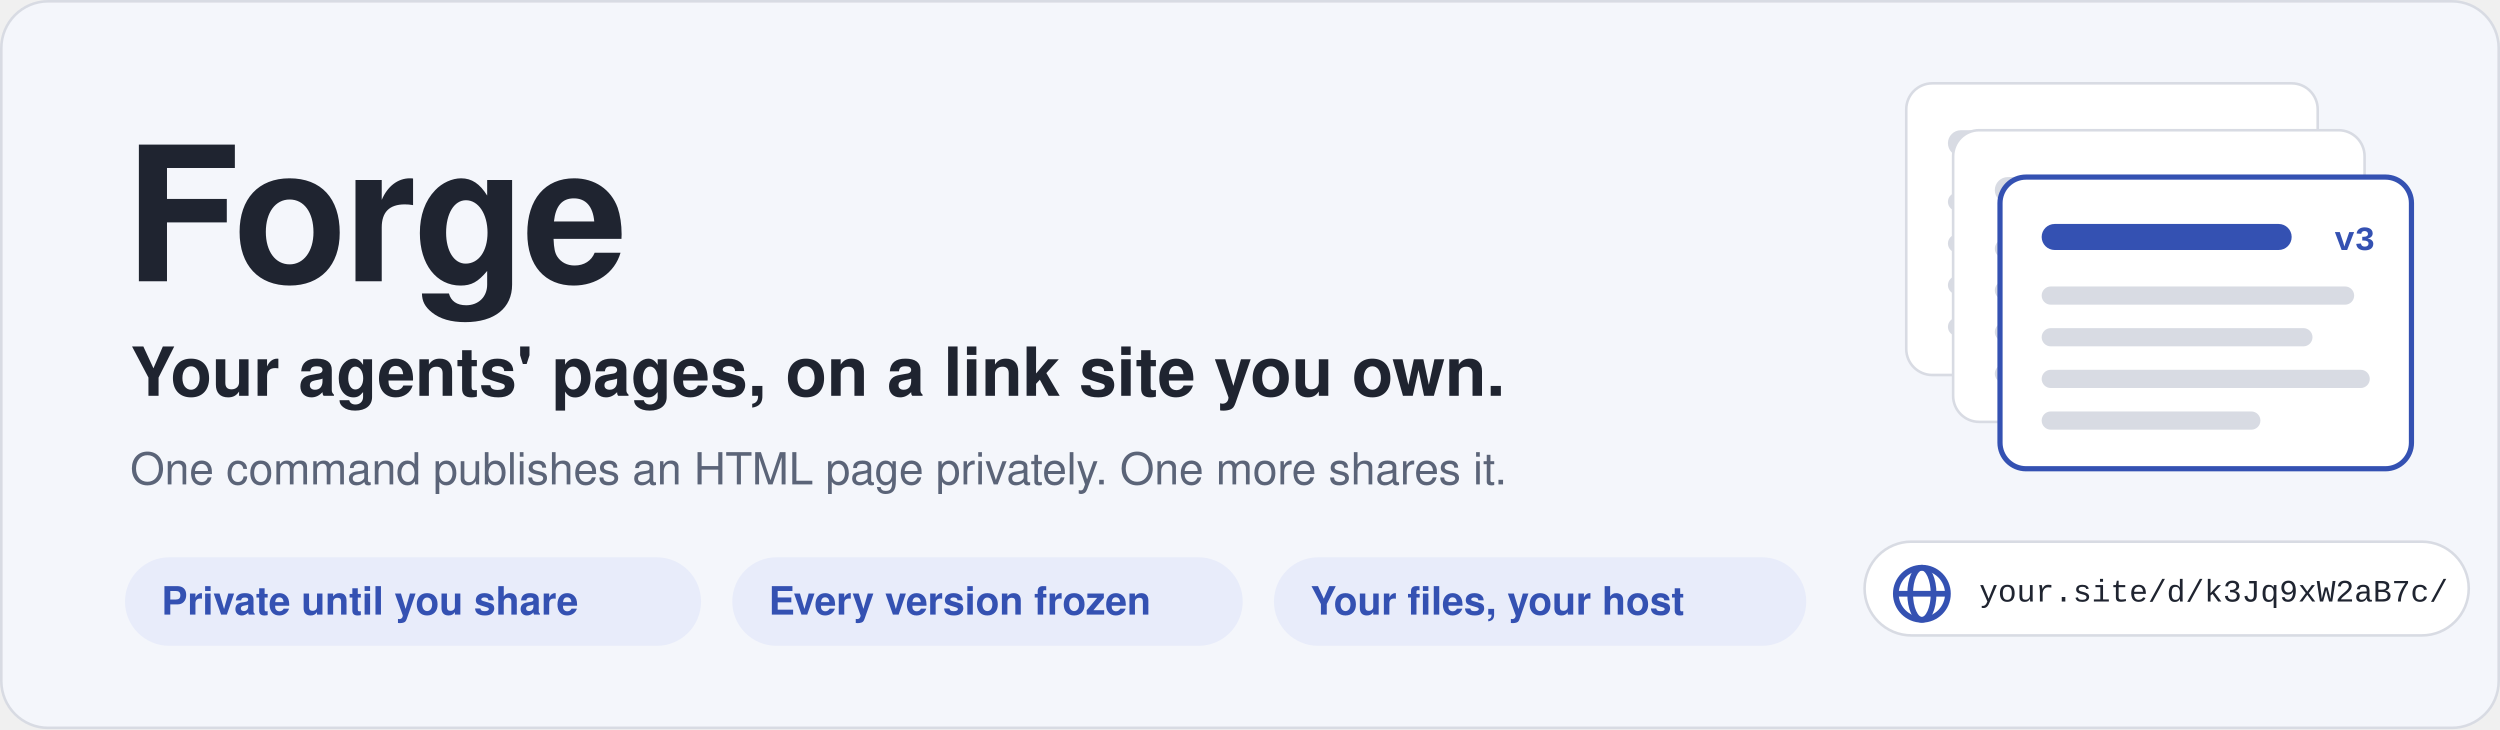
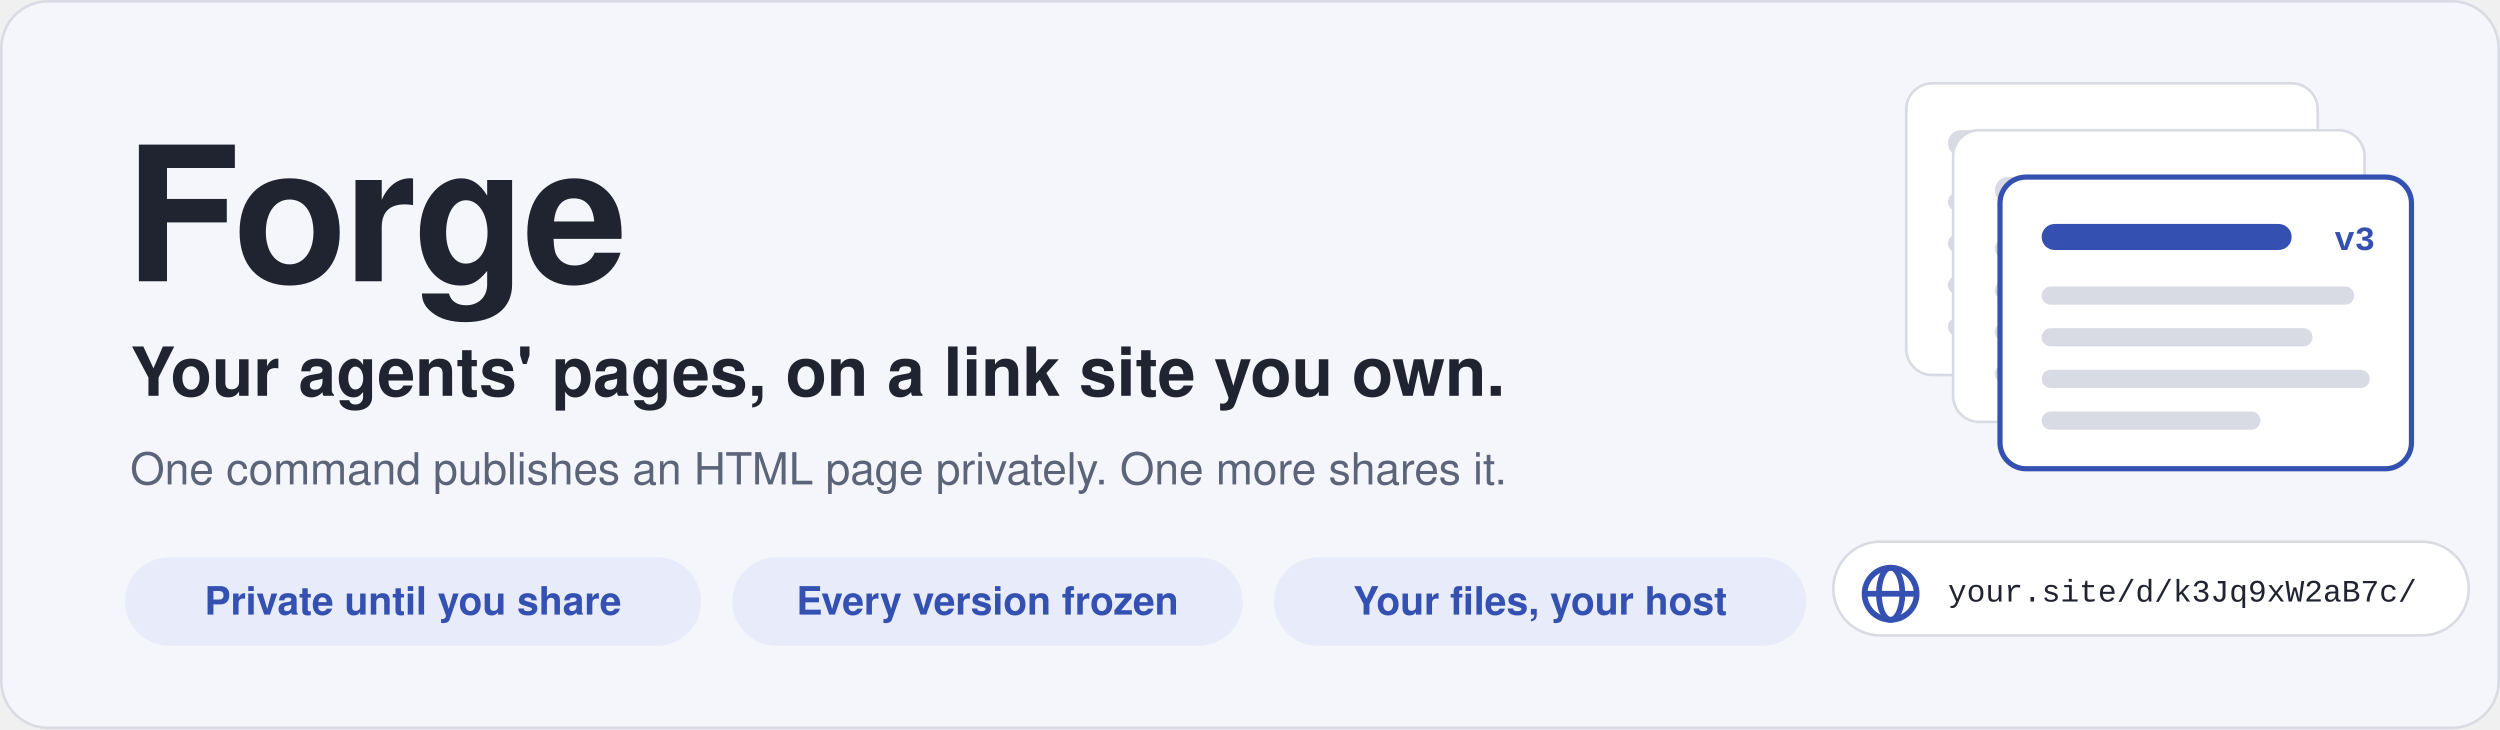
<svg xmlns="http://www.w3.org/2000/svg" width="960" height="280" viewBox="0 0 960 280" role="img" aria-label="Forge: your agents' pages, on a link site you own. Private until you share, every version frozen, your files on your host.">
  <rect x="0.5" y="0.5" width="959" height="279" rx="18" fill="#f4f6fb" stroke="#d8dbe3" />
  <text x="48" y="108" font-family="-apple-system,BlinkMacSystemFont,'Segoe UI',Helvetica,Arial,sans-serif" font-size="72" font-weight="800" fill="#1f2430" letter-spacing="-1.5">Forge</text>
  <text x="50" y="152" font-family="-apple-system,BlinkMacSystemFont,'Segoe UI',Helvetica,Arial,sans-serif" font-size="26" font-weight="600" fill="#1f2430">Your agents' pages, on a link site you own.</text>
  <text x="50" y="186" font-family="-apple-system,BlinkMacSystemFont,'Segoe UI',Helvetica,Arial,sans-serif" font-size="17" font-weight="400" fill="#5b6478">One command publishes an HTML page privately. One more shares it.</text>
  <rect x="48" y="214" width="221.2" height="34" rx="17" fill="#e8ecfa" />
-   <text x="62" y="236" font-family="-apple-system,BlinkMacSystemFont,'Segoe UI',Helvetica,Arial,sans-serif" font-size="15" font-weight="600" fill="#3451b2">Private until you share</text>
+   <text x="158.6" y="236" font-family="-apple-system,BlinkMacSystemFont,'Segoe UI',Helvetica,Arial,sans-serif" font-size="15" font-weight="600" fill="#3451b2" text-anchor="middle">Private until you share</text>
  <rect x="281.2" y="214" width="196" height="34" rx="17" fill="#e8ecfa" />
-   <text x="295.2" y="236" font-family="-apple-system,BlinkMacSystemFont,'Segoe UI',Helvetica,Arial,sans-serif" font-size="15" font-weight="600" fill="#3451b2">Every version frozen</text>
+   <text x="379.2" y="236" font-family="-apple-system,BlinkMacSystemFont,'Segoe UI',Helvetica,Arial,sans-serif" font-size="15" font-weight="600" fill="#3451b2" text-anchor="middle">Every version frozen</text>
  <rect x="489.2" y="214" width="204.4" height="34" rx="17" fill="#e8ecfa" />
-   <text x="503.2" y="236" font-family="-apple-system,BlinkMacSystemFont,'Segoe UI',Helvetica,Arial,sans-serif" font-size="15" font-weight="600" fill="#3451b2">Your files, your host</text>
+   <text x="591.4" y="236" font-family="-apple-system,BlinkMacSystemFont,'Segoe UI',Helvetica,Arial,sans-serif" font-size="15" font-weight="600" fill="#3451b2" text-anchor="middle">Your files, your host</text>
  <rect x="732" y="32" width="158" height="112" rx="10" fill="#ffffff" stroke="#d8dbe3" stroke-width="1" />
  <rect x="748" y="50" width="96" height="10" rx="5" fill="#d8dbe3" />
  <rect x="748" y="74" width="120" height="7" rx="3.5" fill="#d8dbe3" />
  <rect x="748" y="90" width="104" height="7" rx="3.5" fill="#d8dbe3" />
  <rect x="748" y="106" width="126" height="7" rx="3.5" fill="#d8dbe3" />
  <rect x="748" y="122" width="84" height="7" rx="3.5" fill="#d8dbe3" />
  <text x="876" y="60" font-family="ui-monospace,SFMono-Regular,Menlo,Consolas,'Liberation Mono',monospace" font-size="13" font-weight="700" fill="#5b6478" text-anchor="end">v1</text>
  <rect x="750" y="50" width="158" height="112" rx="10" fill="#ffffff" stroke="#d8dbe3" stroke-width="1" />
  <rect x="766" y="68" width="96" height="10" rx="5" fill="#d8dbe3" />
  <rect x="766" y="92" width="120" height="7" rx="3.5" fill="#d8dbe3" />
  <rect x="766" y="108" width="104" height="7" rx="3.5" fill="#d8dbe3" />
  <rect x="766" y="124" width="126" height="7" rx="3.5" fill="#d8dbe3" />
  <rect x="766" y="140" width="84" height="7" rx="3.5" fill="#d8dbe3" />
  <text x="894" y="78" font-family="ui-monospace,SFMono-Regular,Menlo,Consolas,'Liberation Mono',monospace" font-size="13" font-weight="700" fill="#5b6478" text-anchor="end">v2</text>
  <rect x="768" y="68" width="158" height="112" rx="10" fill="#ffffff" stroke="#3451b2" stroke-width="2" />
  <rect x="784" y="86" width="96" height="10" rx="5" fill="#3451b2" />
  <rect x="784" y="110" width="120" height="7" rx="3.5" fill="#d8dbe3" />
  <rect x="784" y="126" width="104" height="7" rx="3.5" fill="#d8dbe3" />
  <rect x="784" y="142" width="126" height="7" rx="3.5" fill="#d8dbe3" />
  <rect x="784" y="158" width="84" height="7" rx="3.5" fill="#d8dbe3" />
  <text x="912" y="96" font-family="ui-monospace,SFMono-Regular,Menlo,Consolas,'Liberation Mono',monospace" font-size="13" font-weight="700" fill="#3451b2" text-anchor="end">v3</text>
-   <rect x="716" y="208" width="232" height="36" rx="18" fill="#ffffff" stroke="#d8dbe3" />
+   <rect x="704" y="208" width="244" height="36" rx="18" fill="#ffffff" stroke="#d8dbe3" />
  <g fill="none" stroke="#3451b2" stroke-width="2.2">
-     <circle cx="738" cy="228" r="10" />
-     <ellipse cx="738" cy="228" rx="4.5" ry="10" />
-     <path d="M728 228h20" />
+     <circle cx="726" cy="228" r="10" />
+     <ellipse cx="726" cy="228" rx="4.5" ry="10" />
+     <path d="M716 228h20" />
  </g>
-   <text x="760" y="231" font-family="ui-monospace,SFMono-Regular,Menlo,Consolas,'Liberation Mono',monospace" font-size="12" font-weight="400" fill="#1f2430">your.site/d/k3Jq9xW2aB7c/</text>
+   <text x="748" y="231" font-family="ui-monospace,SFMono-Regular,Menlo,Consolas,'Liberation Mono',monospace" font-size="12" font-weight="400" fill="#1f2430">your.site/d/k3Jq9xW2aB7c/</text>
</svg>
